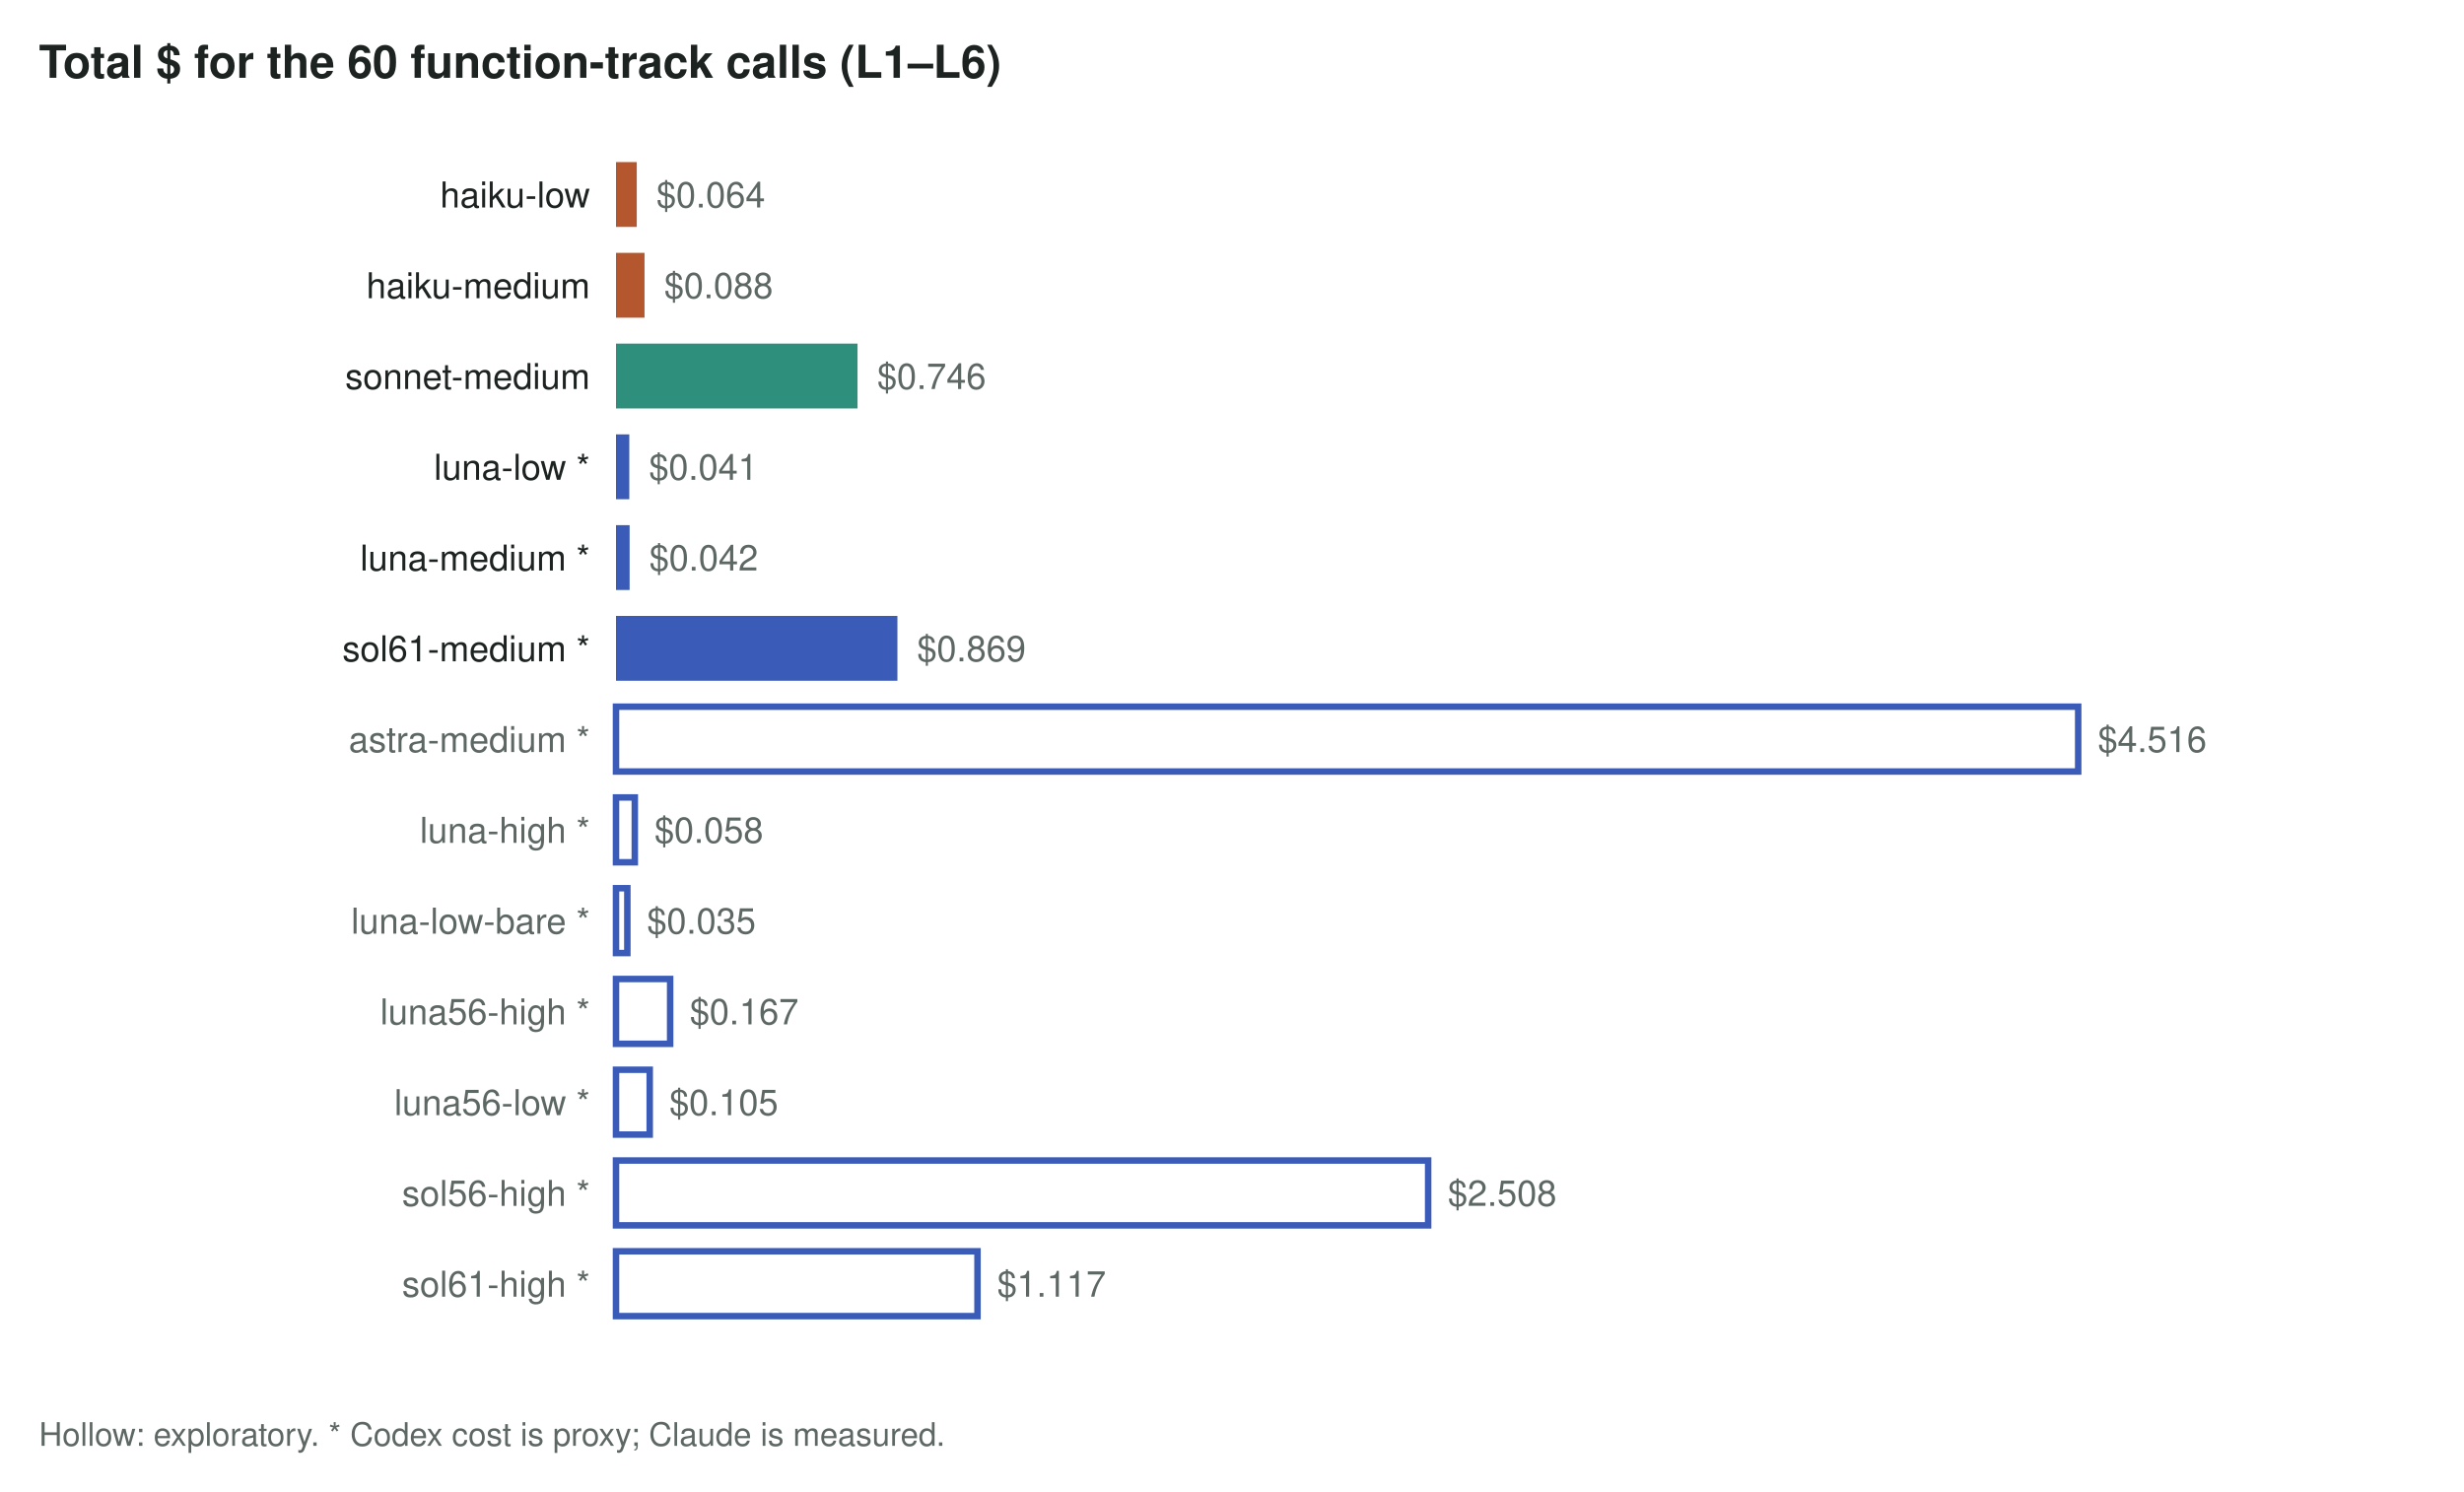
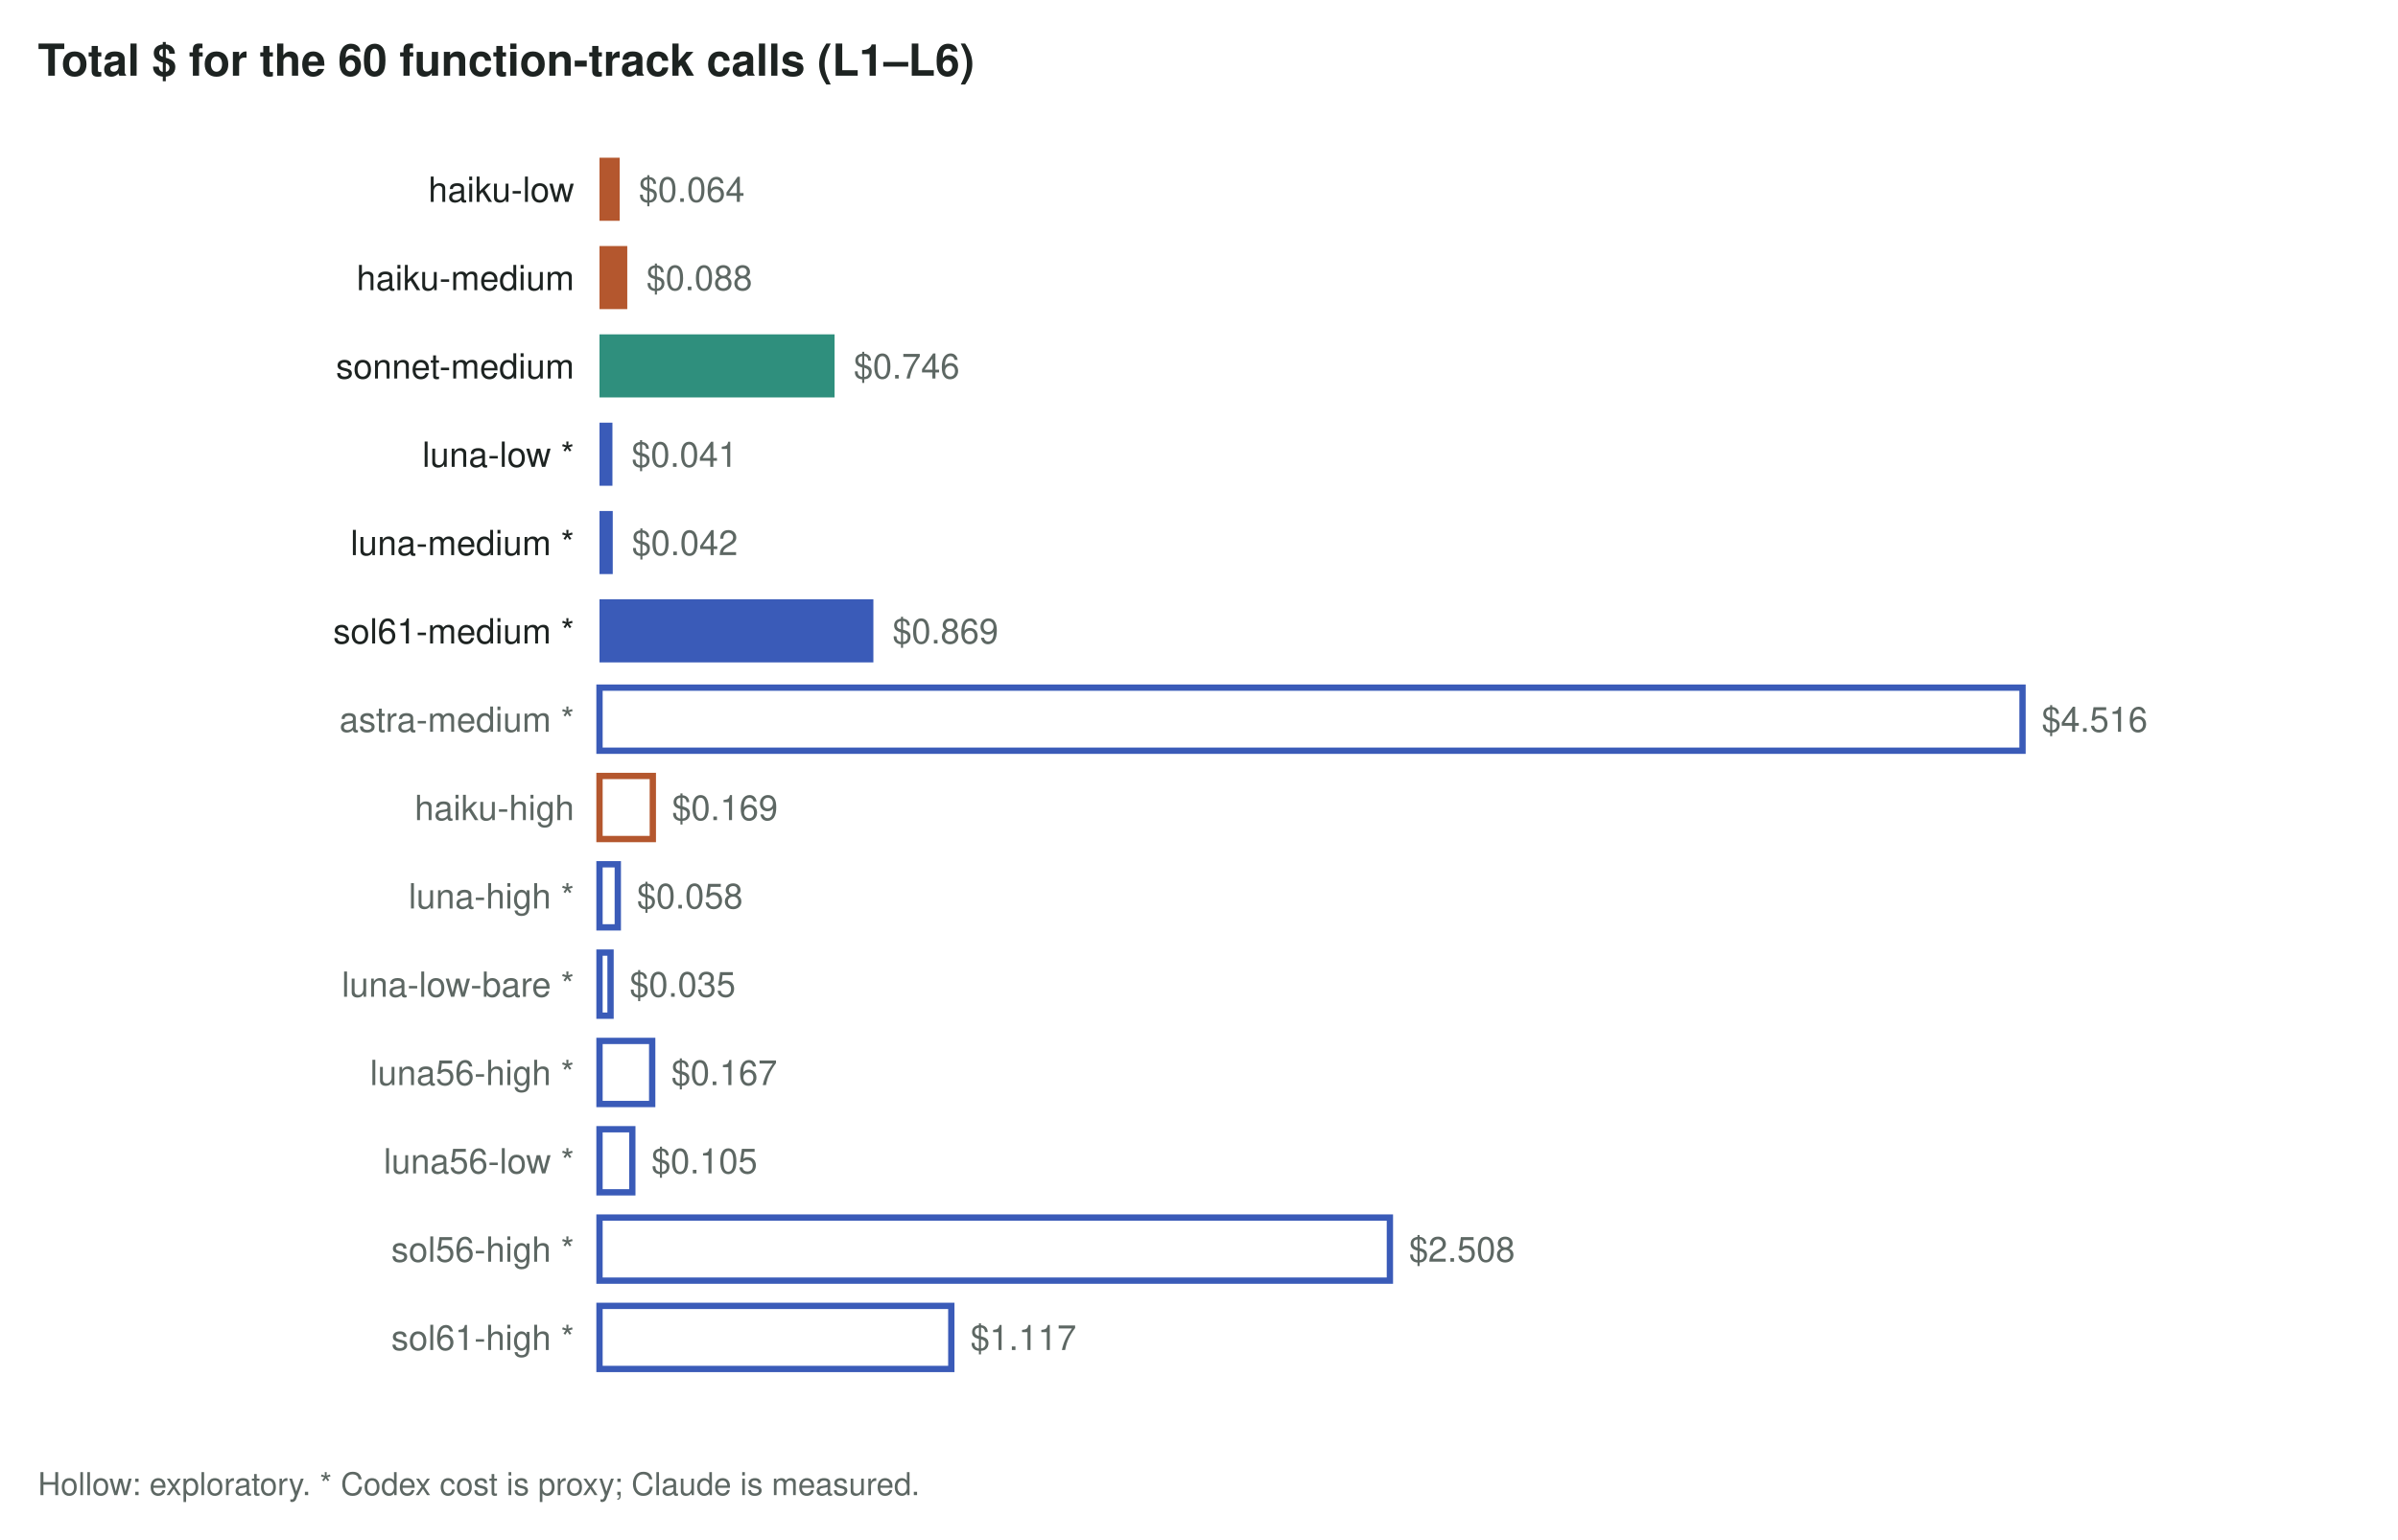
- <svg xmlns="http://www.w3.org/2000/svg" viewBox="0 0 760 460" width="760" height="460" font-family="Hanken Grotesk, -apple-system, Segoe UI, Helvetica, Arial, sans-serif" font-size="12">
-   <rect width="760" height="460" fill="var(--panel,#ffffff)" />
+ <svg xmlns="http://www.w3.org/2000/svg" viewBox="0 0 760 488" width="760" height="488" font-family="Hanken Grotesk, -apple-system, Segoe UI, Helvetica, Arial, sans-serif" font-size="12">
+   <rect width="760" height="488" fill="var(--panel,#ffffff)" />
  <text x="12.0" y="24.0" font-size="14" text-anchor="start" style="fill:var(--fg,#1d2321)" font-weight="600">Total $ for the 60 function-track calls (L1–L6)</text>
  <rect x="190" y="50" width="6.4" height="20" fill="var(--claude,#b4572e)" stroke="var(--claude,#b4572e)" stroke-width="0" />
  <text x="182.0" y="64.0" font-size="11" text-anchor="end" style="fill:var(--fg,#1d2321)" font-weight="normal">haiku-low</text>
  <text x="202.4" y="64.0" font-size="11" text-anchor="start" style="fill:var(--muted,#5d6763)" font-weight="normal">$0.064</text>
  <rect x="190" y="78" width="8.8" height="20" fill="var(--claude,#b4572e)" stroke="var(--claude,#b4572e)" stroke-width="0" />
  <text x="182.0" y="92.0" font-size="11" text-anchor="end" style="fill:var(--fg,#1d2321)" font-weight="normal">haiku-medium</text>
  <text x="204.8" y="92.0" font-size="11" text-anchor="start" style="fill:var(--muted,#5d6763)" font-weight="normal">$0.088</text>
  <rect x="190" y="106" width="74.5" height="20" fill="var(--sonnet,#2f8f7d)" stroke="var(--sonnet,#2f8f7d)" stroke-width="0" />
  <text x="182.0" y="120.0" font-size="11" text-anchor="end" style="fill:var(--fg,#1d2321)" font-weight="normal">sonnet-medium</text>
  <text x="270.5" y="120.0" font-size="11" text-anchor="start" style="fill:var(--muted,#5d6763)" font-weight="normal">$0.746</text>
  <rect x="190" y="134" width="4.1" height="20" fill="var(--codex,#3a5bb8)" stroke="var(--codex,#3a5bb8)" stroke-width="0" />
  <text x="182.0" y="148.0" font-size="11" text-anchor="end" style="fill:var(--fg,#1d2321)" font-weight="normal">luna-low *</text>
  <text x="200.1" y="148.0" font-size="11" text-anchor="start" style="fill:var(--muted,#5d6763)" font-weight="normal">$0.041</text>
  <rect x="190" y="162" width="4.2" height="20" fill="var(--codex,#3a5bb8)" stroke="var(--codex,#3a5bb8)" stroke-width="0" />
  <text x="182.0" y="176.0" font-size="11" text-anchor="end" style="fill:var(--fg,#1d2321)" font-weight="normal">luna-medium *</text>
  <text x="200.2" y="176.0" font-size="11" text-anchor="start" style="fill:var(--muted,#5d6763)" font-weight="normal">$0.042</text>
  <rect x="190" y="190" width="86.8" height="20" fill="var(--codex,#3a5bb8)" stroke="var(--codex,#3a5bb8)" stroke-width="0" />
  <text x="182.0" y="204.0" font-size="11" text-anchor="end" style="fill:var(--fg,#1d2321)" font-weight="normal">sol61-medium *</text>
  <text x="282.8" y="204.0" font-size="11" text-anchor="start" style="fill:var(--muted,#5d6763)" font-weight="normal">$0.869</text>
  <rect x="190" y="218" width="451.0" height="20" fill="var(--panel,#ffffff)" stroke="var(--codex,#3a5bb8)" stroke-width="2" />
  <text x="182.0" y="232.0" font-size="11" text-anchor="end" style="fill:var(--muted,#5d6763)" font-weight="normal">astra-medium *</text>
  <text x="647.0" y="232.0" font-size="11" text-anchor="start" style="fill:var(--muted,#5d6763)" font-weight="normal">$4.516</text>
-   <rect x="190" y="246" width="5.8" height="20" fill="var(--panel,#ffffff)" stroke="var(--codex,#3a5bb8)" stroke-width="2" />
-   <text x="182.0" y="260.0" font-size="11" text-anchor="end" style="fill:var(--muted,#5d6763)" font-weight="normal">luna-high *</text>
-   <text x="201.8" y="260.0" font-size="11" text-anchor="start" style="fill:var(--muted,#5d6763)" font-weight="normal">$0.058</text>
-   <rect x="190" y="274" width="3.5" height="20" fill="var(--panel,#ffffff)" stroke="var(--codex,#3a5bb8)" stroke-width="2" />
-   <text x="182.0" y="288.0" font-size="11" text-anchor="end" style="fill:var(--muted,#5d6763)" font-weight="normal">luna-low-bare *</text>
-   <text x="199.5" y="288.0" font-size="11" text-anchor="start" style="fill:var(--muted,#5d6763)" font-weight="normal">$0.035</text>
-   <rect x="190" y="302" width="16.7" height="20" fill="var(--panel,#ffffff)" stroke="var(--codex,#3a5bb8)" stroke-width="2" />
-   <text x="182.0" y="316.0" font-size="11" text-anchor="end" style="fill:var(--muted,#5d6763)" font-weight="normal">luna56-high *</text>
-   <text x="212.7" y="316.0" font-size="11" text-anchor="start" style="fill:var(--muted,#5d6763)" font-weight="normal">$0.167</text>
-   <rect x="190" y="330" width="10.4" height="20" fill="var(--panel,#ffffff)" stroke="var(--codex,#3a5bb8)" stroke-width="2" />
-   <text x="182.0" y="344.0" font-size="11" text-anchor="end" style="fill:var(--muted,#5d6763)" font-weight="normal">luna56-low *</text>
-   <text x="206.4" y="344.0" font-size="11" text-anchor="start" style="fill:var(--muted,#5d6763)" font-weight="normal">$0.105</text>
-   <rect x="190" y="358" width="250.5" height="20" fill="var(--panel,#ffffff)" stroke="var(--codex,#3a5bb8)" stroke-width="2" />
-   <text x="182.0" y="372.0" font-size="11" text-anchor="end" style="fill:var(--muted,#5d6763)" font-weight="normal">sol56-high *</text>
-   <text x="446.5" y="372.0" font-size="11" text-anchor="start" style="fill:var(--muted,#5d6763)" font-weight="normal">$2.508</text>
-   <rect x="190" y="386" width="111.5" height="20" fill="var(--panel,#ffffff)" stroke="var(--codex,#3a5bb8)" stroke-width="2" />
-   <text x="182.0" y="400.0" font-size="11" text-anchor="end" style="fill:var(--muted,#5d6763)" font-weight="normal">sol61-high *</text>
-   <text x="307.5" y="400.0" font-size="11" text-anchor="start" style="fill:var(--muted,#5d6763)" font-weight="normal">$1.117</text>
-   <text x="12.0" y="446.0" font-size="10" text-anchor="start" style="fill:var(--muted,#5d6763)" font-weight="normal">Hollow: exploratory. * Codex cost is proxy; Claude is measured.</text>
+   <rect x="190" y="246" width="16.9" height="20" fill="var(--panel,#ffffff)" stroke="var(--claude,#b4572e)" stroke-width="2" />
+   <text x="182.0" y="260.0" font-size="11" text-anchor="end" style="fill:var(--muted,#5d6763)" font-weight="normal">haiku-high</text>
+   <text x="212.9" y="260.0" font-size="11" text-anchor="start" style="fill:var(--muted,#5d6763)" font-weight="normal">$0.169</text>
+   <rect x="190" y="274" width="5.8" height="20" fill="var(--panel,#ffffff)" stroke="var(--codex,#3a5bb8)" stroke-width="2" />
+   <text x="182.0" y="288.0" font-size="11" text-anchor="end" style="fill:var(--muted,#5d6763)" font-weight="normal">luna-high *</text>
+   <text x="201.8" y="288.0" font-size="11" text-anchor="start" style="fill:var(--muted,#5d6763)" font-weight="normal">$0.058</text>
+   <rect x="190" y="302" width="3.5" height="20" fill="var(--panel,#ffffff)" stroke="var(--codex,#3a5bb8)" stroke-width="2" />
+   <text x="182.0" y="316.0" font-size="11" text-anchor="end" style="fill:var(--muted,#5d6763)" font-weight="normal">luna-low-bare *</text>
+   <text x="199.5" y="316.0" font-size="11" text-anchor="start" style="fill:var(--muted,#5d6763)" font-weight="normal">$0.035</text>
+   <rect x="190" y="330" width="16.7" height="20" fill="var(--panel,#ffffff)" stroke="var(--codex,#3a5bb8)" stroke-width="2" />
+   <text x="182.0" y="344.0" font-size="11" text-anchor="end" style="fill:var(--muted,#5d6763)" font-weight="normal">luna56-high *</text>
+   <text x="212.7" y="344.0" font-size="11" text-anchor="start" style="fill:var(--muted,#5d6763)" font-weight="normal">$0.167</text>
+   <rect x="190" y="358" width="10.4" height="20" fill="var(--panel,#ffffff)" stroke="var(--codex,#3a5bb8)" stroke-width="2" />
+   <text x="182.0" y="372.0" font-size="11" text-anchor="end" style="fill:var(--muted,#5d6763)" font-weight="normal">luna56-low *</text>
+   <text x="206.4" y="372.0" font-size="11" text-anchor="start" style="fill:var(--muted,#5d6763)" font-weight="normal">$0.105</text>
+   <rect x="190" y="386" width="250.5" height="20" fill="var(--panel,#ffffff)" stroke="var(--codex,#3a5bb8)" stroke-width="2" />
+   <text x="182.0" y="400.0" font-size="11" text-anchor="end" style="fill:var(--muted,#5d6763)" font-weight="normal">sol56-high *</text>
+   <text x="446.5" y="400.0" font-size="11" text-anchor="start" style="fill:var(--muted,#5d6763)" font-weight="normal">$2.508</text>
+   <rect x="190" y="414" width="111.5" height="20" fill="var(--panel,#ffffff)" stroke="var(--codex,#3a5bb8)" stroke-width="2" />
+   <text x="182.0" y="428.0" font-size="11" text-anchor="end" style="fill:var(--muted,#5d6763)" font-weight="normal">sol61-high *</text>
+   <text x="307.5" y="428.0" font-size="11" text-anchor="start" style="fill:var(--muted,#5d6763)" font-weight="normal">$1.117</text>
+   <text x="12.0" y="474.0" font-size="10" text-anchor="start" style="fill:var(--muted,#5d6763)" font-weight="normal">Hollow: exploratory. * Codex cost is proxy; Claude is measured.</text>
</svg>
